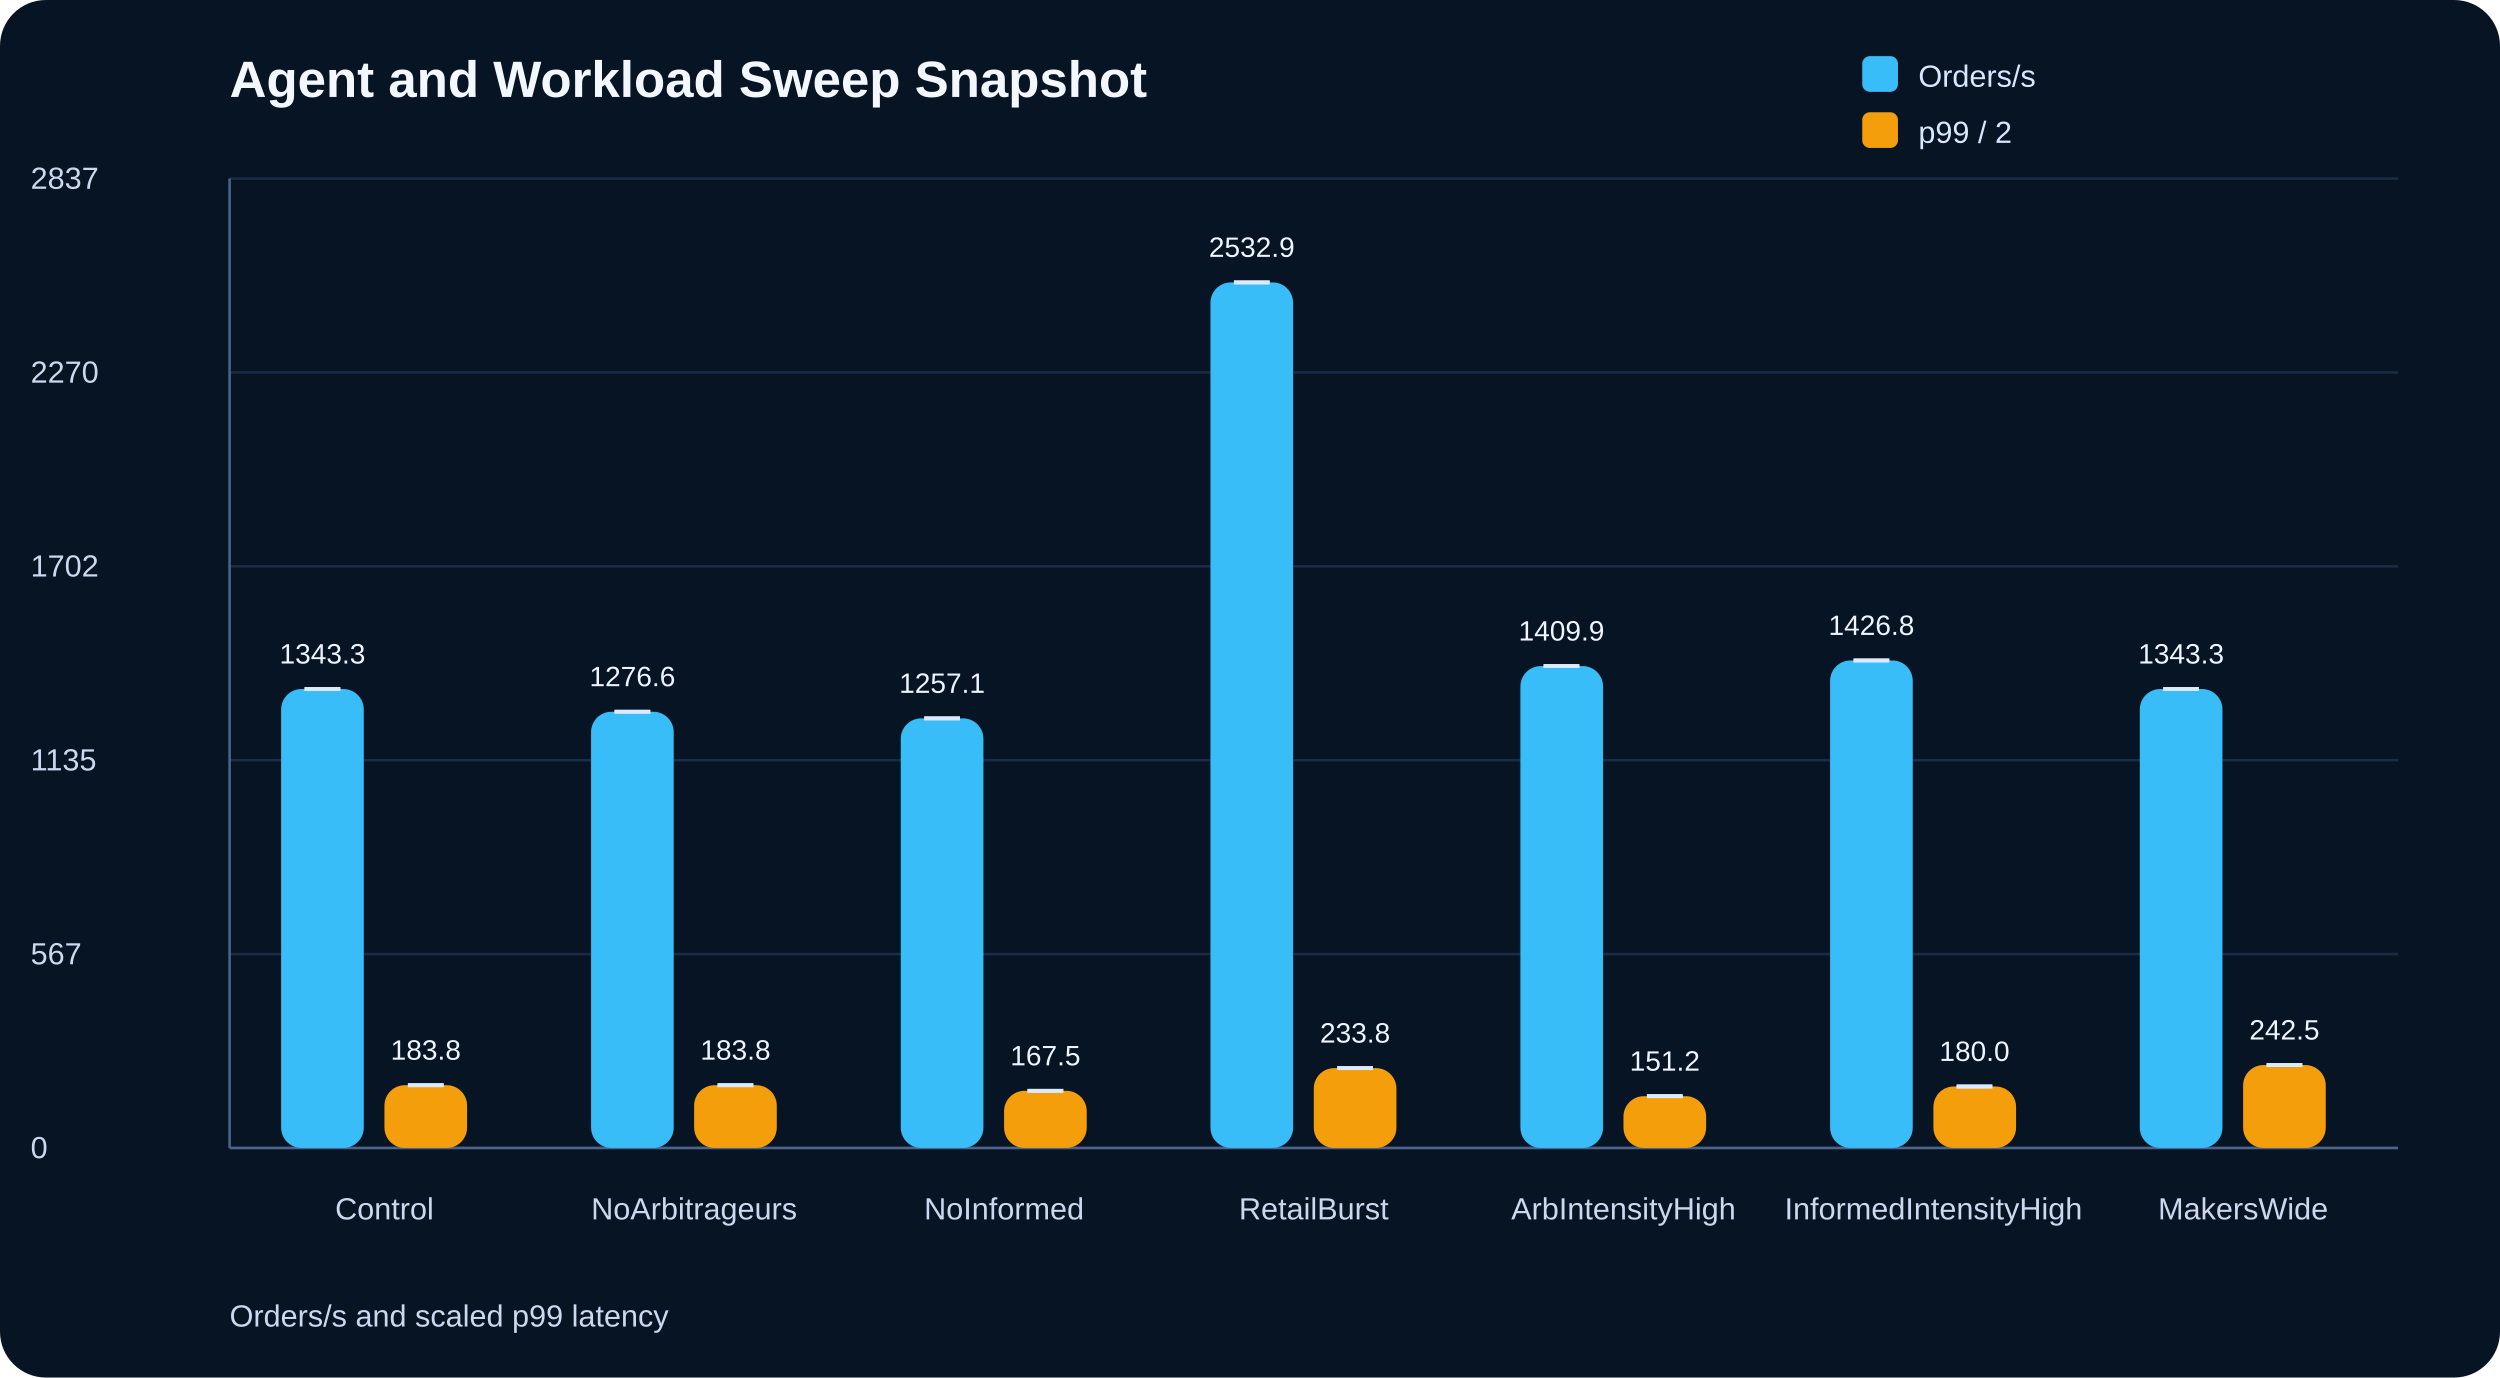
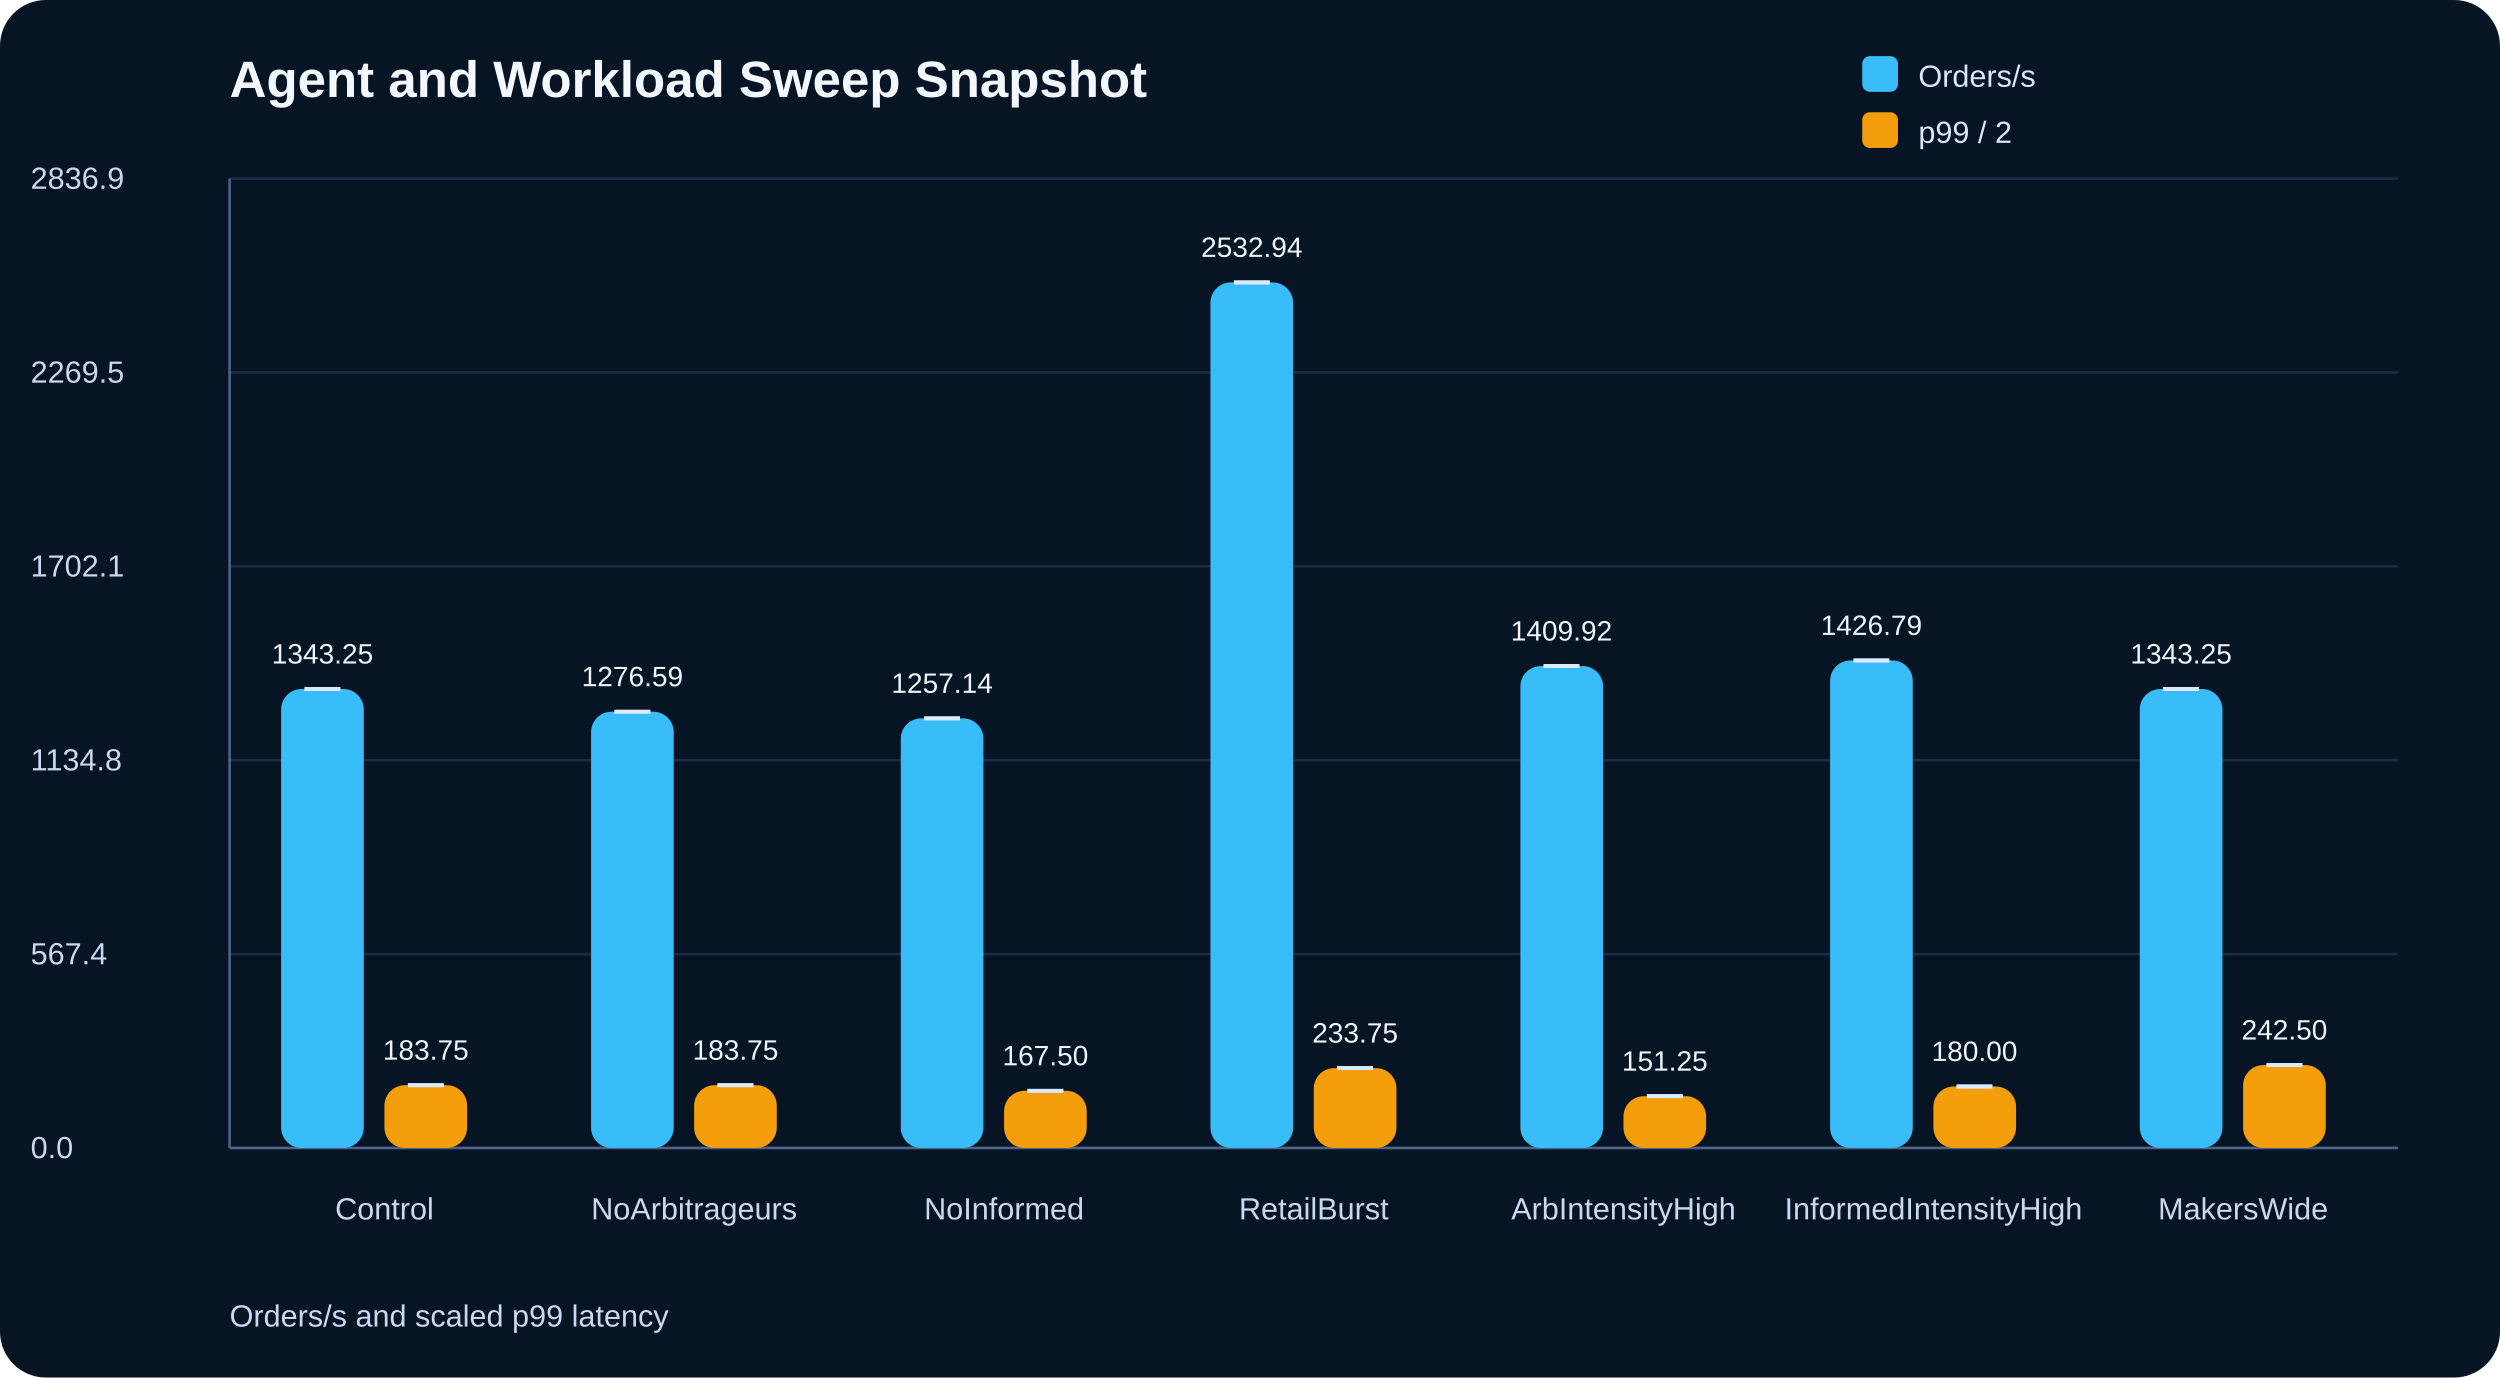
<svg xmlns="http://www.w3.org/2000/svg" width="980" height="540" viewBox="0 0 980 540" role="img">
  <style>.title{font:700 20px Arial; fill:#f3f7ff;}.label{font:12px Arial; fill:#cbd8f0;}.value{font:11px Arial; fill:#eef5ff;}.axis{stroke:#4d6387; stroke-width:1;}.grid{stroke:#20324d; stroke-width:1; opacity:.8;}.legend{font:12px Arial; fill:#d7e7ff;}.bg{fill:#071423;}.err{stroke:#dbeafe; stroke-width:1.5;}</style>
  <rect class="bg" x="0" y="0" width="980" height="540" rx="18" />
  <text class="title" x="90" y="38">Agent and Workload Sweep Snapshot</text>
  <text class="label" x="90" y="520">Orders/s and scaled p99 latency</text>
  <line class="grid" x1="90" y1="70.0" x2="940" y2="70.0" />
-   <text class="label" x="12" y="74.0">2837</text>
+   <text class="label" x="12" y="74.0">2836.9</text>
  <line class="grid" x1="90" y1="146.0" x2="940" y2="146.0" />
-   <text class="label" x="12" y="150.0">2270</text>
+   <text class="label" x="12" y="150.0">2269.5</text>
  <line class="grid" x1="90" y1="222.0" x2="940" y2="222.0" />
-   <text class="label" x="12" y="226.0">1702</text>
+   <text class="label" x="12" y="226.0">1702.1</text>
  <line class="grid" x1="90" y1="298.0" x2="940" y2="298.0" />
-   <text class="label" x="12" y="302.0">1135</text>
+   <text class="label" x="12" y="302.0">1134.8</text>
  <line class="grid" x1="90" y1="374.0" x2="940" y2="374.0" />
-   <text class="label" x="12" y="378.0">567</text>
+   <text class="label" x="12" y="378.0">567.4</text>
  <line class="grid" x1="90" y1="450.0" x2="940" y2="450.0" />
-   <text class="label" x="12" y="454.0">0</text>
+   <text class="label" x="12" y="454.0">0.0</text>
  <line class="axis" x1="90" y1="70" x2="90" y2="450" />
-   <line class="axis" x1="90" y1="450" x2="940" y2="450" />
+   <line class="axis" x1="90" y1="450.0" x2="940" y2="450.0" />
  <rect x="110.2" y="270.1" width="32.4" height="179.9" fill="#38bdf8" rx="8" />
  <line class="err" x1="126.4" y1="270.1" x2="126.4" y2="270.1" />
  <line class="err" x1="119.4" y1="270.1" x2="133.4" y2="270.1" />
  <line class="err" x1="119.4" y1="270.1" x2="133.4" y2="270.1" />
-   <text class="value" x="126.4" y="260.1" text-anchor="middle">1343.3</text>
+   <text class="value" x="126.4" y="260.1" text-anchor="middle">1343.25</text>
  <rect x="150.7" y="425.4" width="32.4" height="24.6" fill="#f59e0b" rx="8" />
  <line class="err" x1="166.9" y1="425.4" x2="166.9" y2="425.4" />
  <line class="err" x1="159.9" y1="425.4" x2="173.9" y2="425.4" />
  <line class="err" x1="159.9" y1="425.4" x2="173.9" y2="425.4" />
-   <text class="value" x="166.9" y="415.4" text-anchor="middle">183.8</text>
+   <text class="value" x="166.9" y="415.4" text-anchor="middle">183.75</text>
  <text class="label" x="150.7" y="478" text-anchor="middle">Control</text>
  <rect x="231.7" y="279.0" width="32.4" height="171.0" fill="#38bdf8" rx="8" />
  <line class="err" x1="247.9" y1="279.0" x2="247.9" y2="279.0" />
  <line class="err" x1="240.9" y1="279.0" x2="254.9" y2="279.0" />
  <line class="err" x1="240.9" y1="279.0" x2="254.9" y2="279.0" />
-   <text class="value" x="247.9" y="269.0" text-anchor="middle">1276.6</text>
+   <text class="value" x="247.9" y="269.0" text-anchor="middle">1276.59</text>
  <rect x="272.1" y="425.4" width="32.4" height="24.6" fill="#f59e0b" rx="8" />
  <line class="err" x1="288.3" y1="425.4" x2="288.3" y2="425.4" />
  <line class="err" x1="281.3" y1="425.4" x2="295.3" y2="425.4" />
  <line class="err" x1="281.3" y1="425.4" x2="295.3" y2="425.4" />
-   <text class="value" x="288.3" y="415.4" text-anchor="middle">183.8</text>
+   <text class="value" x="288.3" y="415.4" text-anchor="middle">183.75</text>
  <text class="label" x="272.1" y="478" text-anchor="middle">NoArbitrageurs</text>
  <rect x="353.1" y="281.6" width="32.4" height="168.4" fill="#38bdf8" rx="8" />
  <line class="err" x1="369.3" y1="281.6" x2="369.3" y2="281.6" />
  <line class="err" x1="362.3" y1="281.6" x2="376.3" y2="281.6" />
  <line class="err" x1="362.3" y1="281.6" x2="376.3" y2="281.6" />
-   <text class="value" x="369.3" y="271.6" text-anchor="middle">1257.1</text>
+   <text class="value" x="369.3" y="271.6" text-anchor="middle">1257.14</text>
  <rect x="393.6" y="427.6" width="32.4" height="22.4" fill="#f59e0b" rx="8" />
  <line class="err" x1="409.8" y1="427.6" x2="409.8" y2="427.6" />
  <line class="err" x1="402.8" y1="427.6" x2="416.8" y2="427.6" />
  <line class="err" x1="402.8" y1="427.6" x2="416.8" y2="427.6" />
-   <text class="value" x="409.8" y="417.6" text-anchor="middle">167.5</text>
+   <text class="value" x="409.8" y="417.6" text-anchor="middle">167.50</text>
  <text class="label" x="393.6" y="478" text-anchor="middle">NoInformed</text>
  <rect x="474.5" y="110.7" width="32.4" height="339.3" fill="#38bdf8" rx="8" />
  <line class="err" x1="490.7" y1="110.7" x2="490.7" y2="110.7" />
  <line class="err" x1="483.7" y1="110.7" x2="497.7" y2="110.7" />
  <line class="err" x1="483.7" y1="110.7" x2="497.7" y2="110.7" />
-   <text class="value" x="490.7" y="100.7" text-anchor="middle">2532.9</text>
+   <text class="value" x="490.7" y="100.7" text-anchor="middle">2532.94</text>
  <rect x="515.0" y="418.7" width="32.4" height="31.3" fill="#f59e0b" rx="8" />
  <line class="err" x1="531.2" y1="418.7" x2="531.2" y2="418.7" />
  <line class="err" x1="524.2" y1="418.7" x2="538.2" y2="418.7" />
  <line class="err" x1="524.2" y1="418.7" x2="538.2" y2="418.7" />
-   <text class="value" x="531.2" y="408.7" text-anchor="middle">233.8</text>
+   <text class="value" x="531.2" y="408.7" text-anchor="middle">233.75</text>
  <text class="label" x="515.0" y="478" text-anchor="middle">RetailBurst</text>
  <rect x="596.0" y="261.1" width="32.4" height="188.9" fill="#38bdf8" rx="8" />
  <line class="err" x1="612.1" y1="261.1" x2="612.1" y2="261.1" />
  <line class="err" x1="605.1" y1="261.1" x2="619.1" y2="261.1" />
  <line class="err" x1="605.1" y1="261.1" x2="619.1" y2="261.1" />
-   <text class="value" x="612.1" y="251.1" text-anchor="middle">1409.9</text>
+   <text class="value" x="612.1" y="251.1" text-anchor="middle">1409.92</text>
  <rect x="636.4" y="429.7" width="32.4" height="20.3" fill="#f59e0b" rx="8" />
  <line class="err" x1="652.6" y1="429.7" x2="652.6" y2="429.7" />
  <line class="err" x1="645.6" y1="429.7" x2="659.6" y2="429.7" />
  <line class="err" x1="645.6" y1="429.7" x2="659.6" y2="429.7" />
-   <text class="value" x="652.6" y="419.7" text-anchor="middle">151.2</text>
+   <text class="value" x="652.6" y="419.7" text-anchor="middle">151.25</text>
  <text class="label" x="636.4" y="478" text-anchor="middle">ArbIntensityHigh</text>
  <rect x="717.4" y="258.9" width="32.4" height="191.1" fill="#38bdf8" rx="8" />
  <line class="err" x1="733.6" y1="258.9" x2="733.6" y2="258.9" />
  <line class="err" x1="726.6" y1="258.9" x2="740.6" y2="258.9" />
  <line class="err" x1="726.6" y1="258.9" x2="740.6" y2="258.9" />
-   <text class="value" x="733.6" y="248.9" text-anchor="middle">1426.8</text>
+   <text class="value" x="733.6" y="248.9" text-anchor="middle">1426.79</text>
  <rect x="757.9" y="425.9" width="32.4" height="24.1" fill="#f59e0b" rx="8" />
  <line class="err" x1="774.0" y1="425.9" x2="774.0" y2="425.9" />
  <line class="err" x1="767.0" y1="425.9" x2="781.0" y2="425.9" />
  <line class="err" x1="767.0" y1="425.9" x2="781.0" y2="425.9" />
-   <text class="value" x="774.0" y="415.9" text-anchor="middle">180.0</text>
+   <text class="value" x="774.0" y="415.9" text-anchor="middle">180.00</text>
  <text class="label" x="757.9" y="478" text-anchor="middle">InformedIntensityHigh</text>
  <rect x="838.8" y="270.1" width="32.4" height="179.9" fill="#38bdf8" rx="8" />
  <line class="err" x1="855.0" y1="270.1" x2="855.0" y2="270.1" />
  <line class="err" x1="848.0" y1="270.1" x2="862.0" y2="270.1" />
  <line class="err" x1="848.0" y1="270.1" x2="862.0" y2="270.1" />
-   <text class="value" x="855.0" y="260.1" text-anchor="middle">1343.3</text>
+   <text class="value" x="855.0" y="260.1" text-anchor="middle">1343.25</text>
  <rect x="879.3" y="417.5" width="32.4" height="32.5" fill="#f59e0b" rx="8" />
  <line class="err" x1="895.5" y1="417.5" x2="895.5" y2="417.5" />
  <line class="err" x1="888.5" y1="417.5" x2="902.5" y2="417.5" />
  <line class="err" x1="888.5" y1="417.5" x2="902.5" y2="417.5" />
-   <text class="value" x="895.5" y="407.5" text-anchor="middle">242.5</text>
+   <text class="value" x="895.5" y="407.5" text-anchor="middle">242.50</text>
  <text class="label" x="879.3" y="478" text-anchor="middle">MakersWide</text>
  <rect x="730" y="22" width="14" height="14" fill="#38bdf8" rx="3" />
  <text class="legend" x="752" y="34">Orders/s</text>
  <rect x="730" y="44" width="14" height="14" fill="#f59e0b" rx="3" />
  <text class="legend" x="752" y="56">p99 / 2</text>
</svg>
